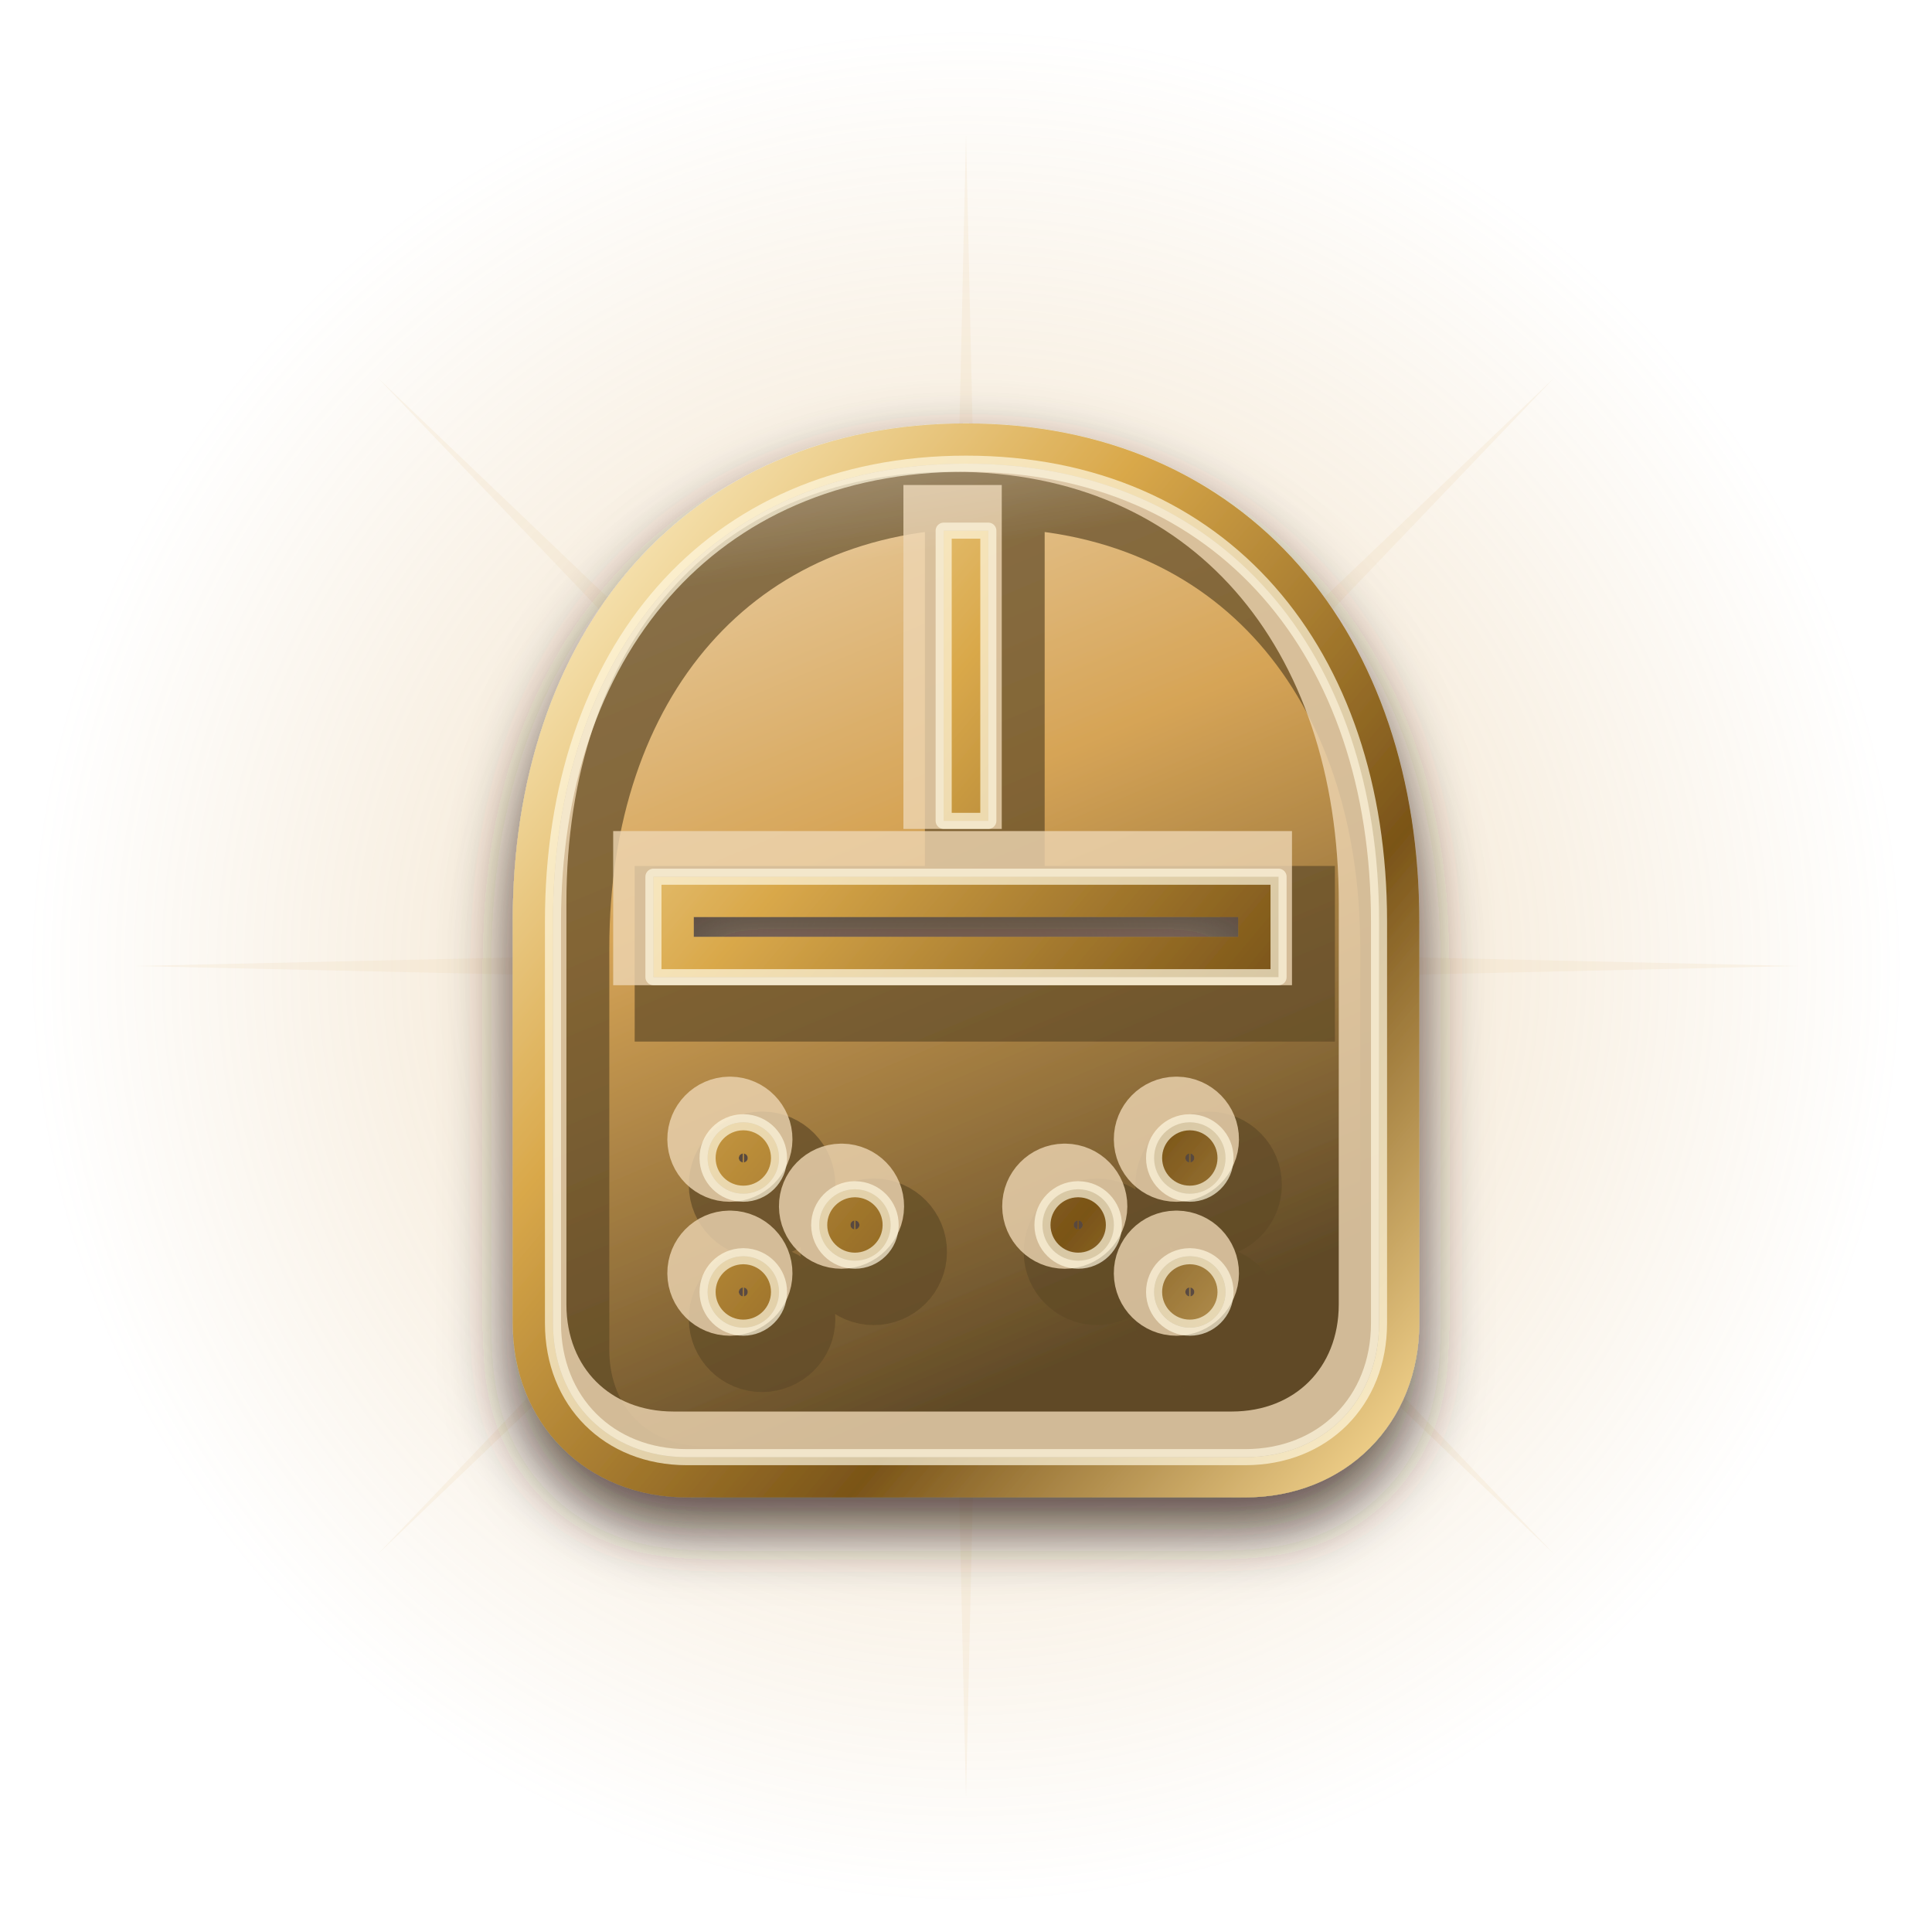
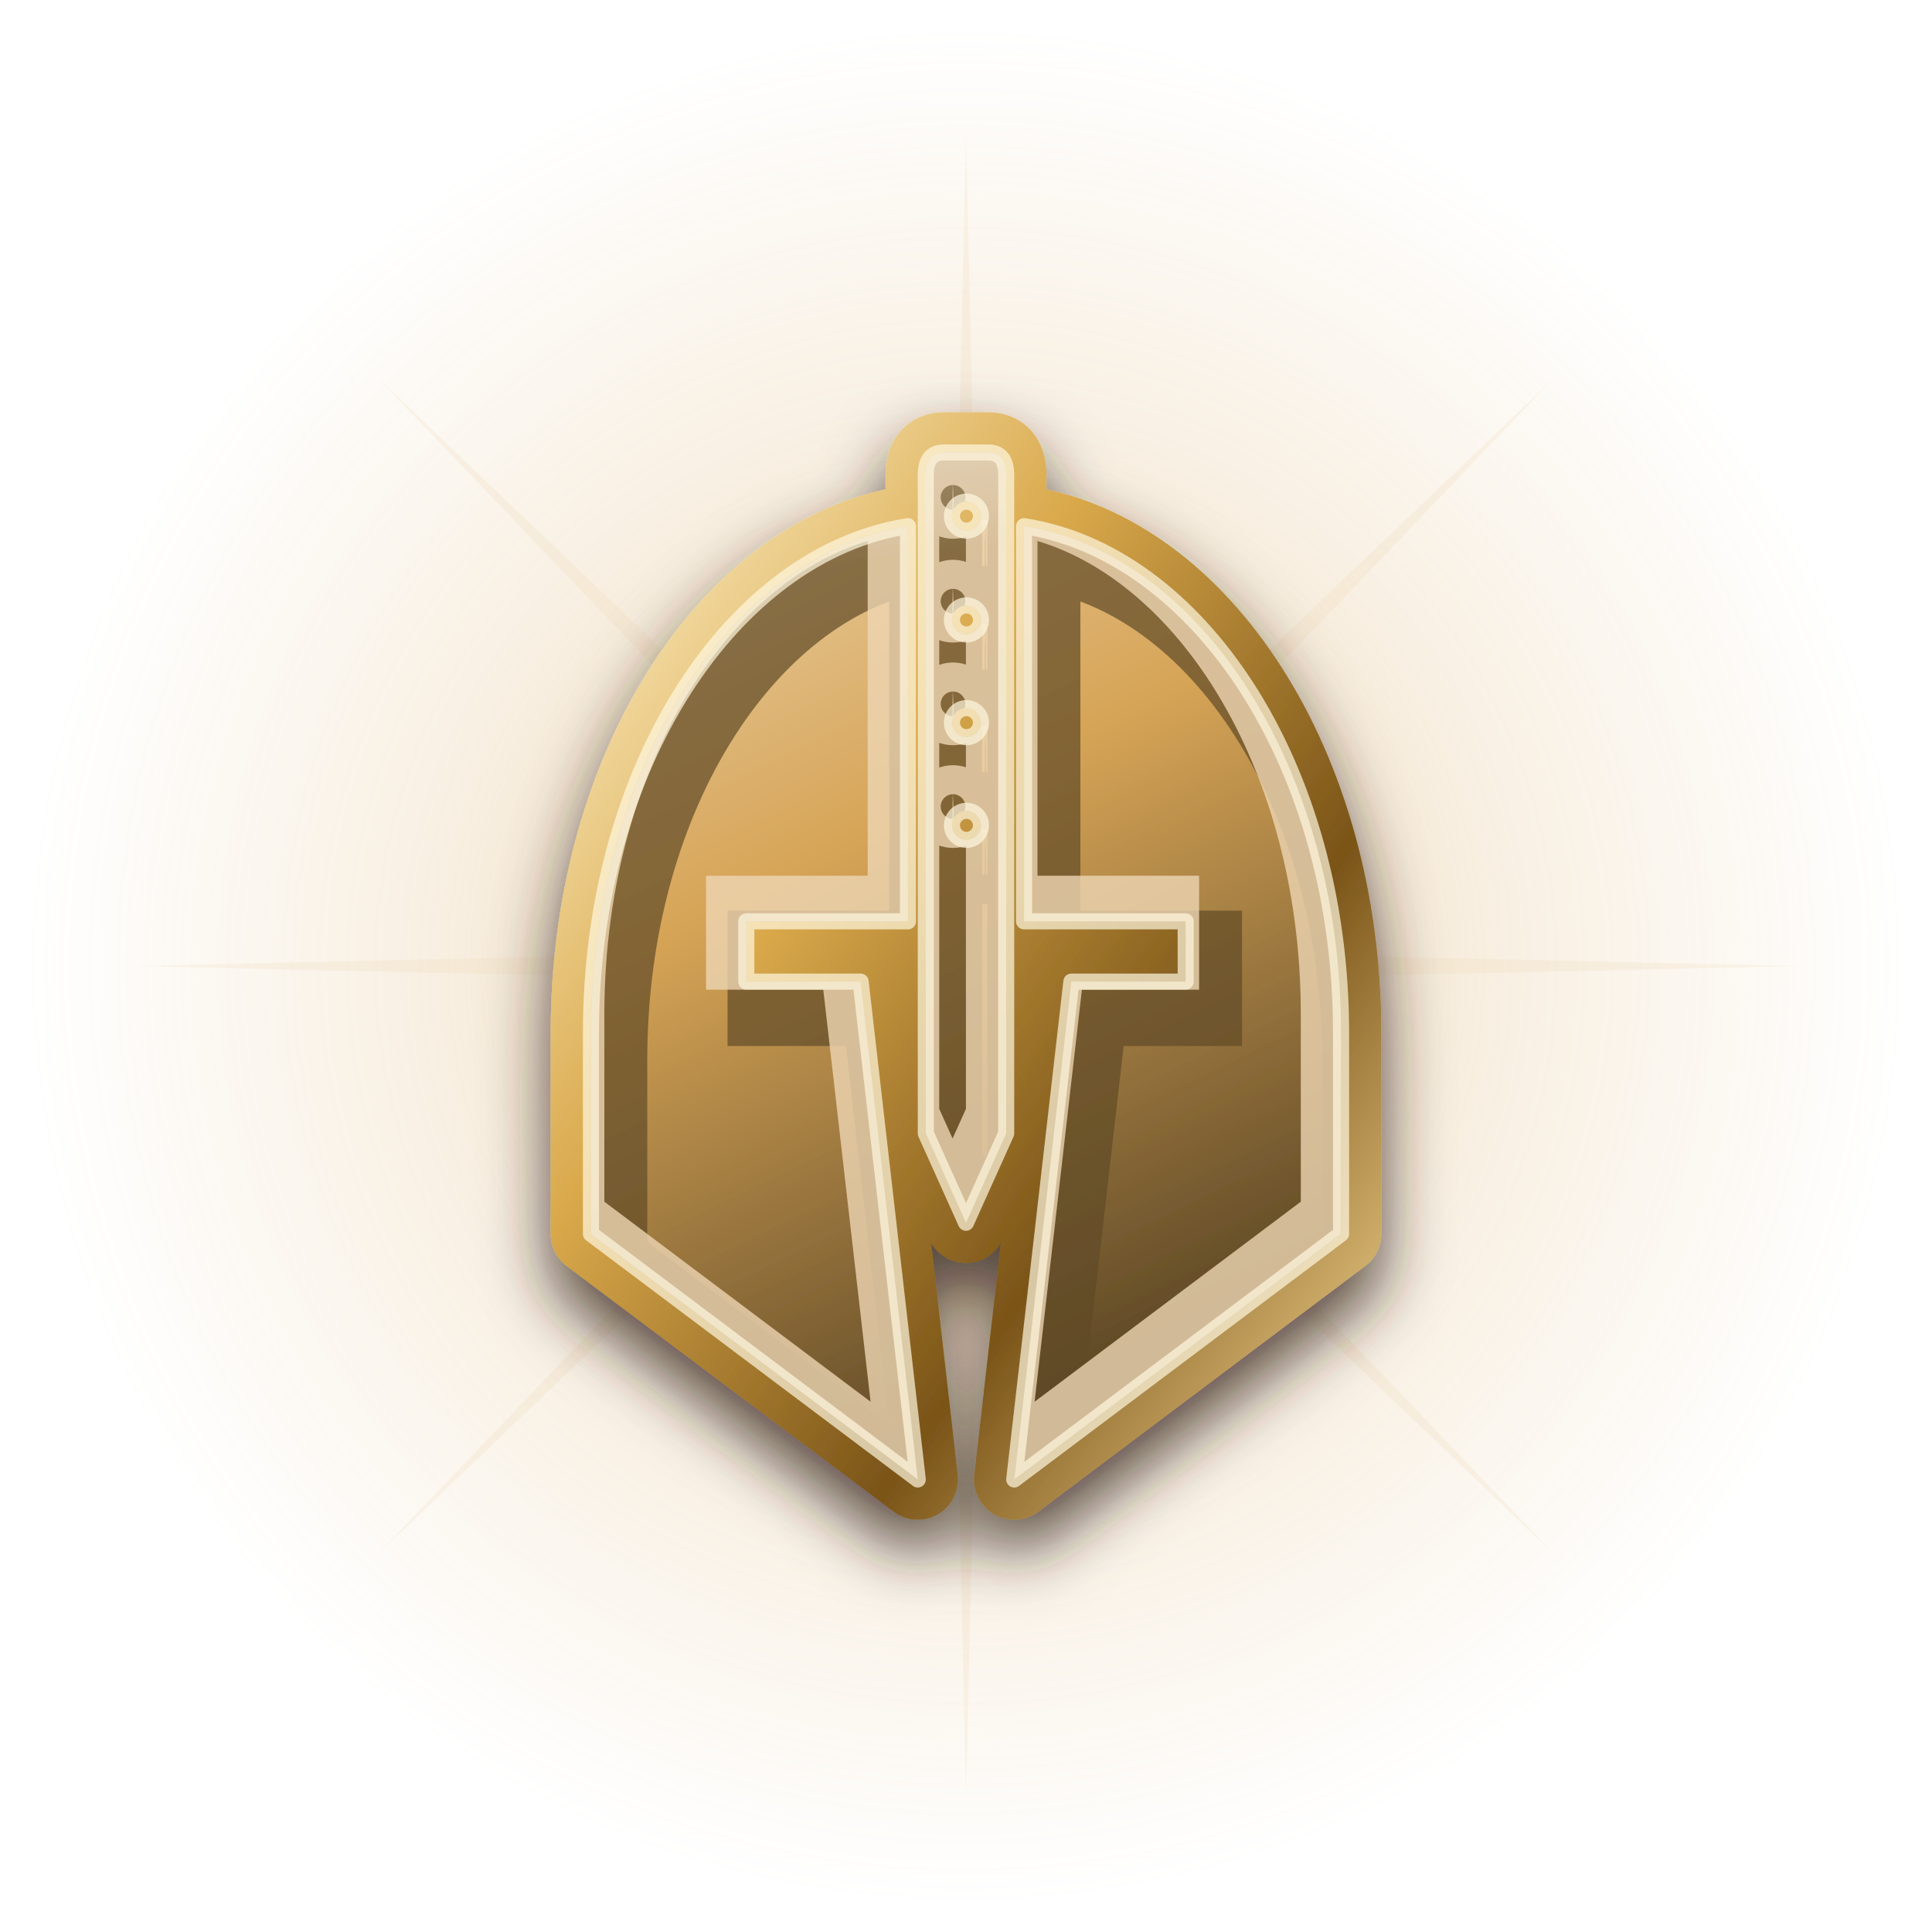
<svg xmlns="http://www.w3.org/2000/svg" viewBox="-6 -6 36 36">
  <defs>
    <radialGradient id="halo">
      <stop offset="0" stop-color="#d6a456" stop-opacity=".55" />
      <stop offset=".55" stop-color="#d6a456" stop-opacity=".18" />
      <stop offset="1" stop-color="#d6a456" stop-opacity="0" />
    </radialGradient>
    <linearGradient id="face" x1="0" y1="0" x2=".35" y2="1">
      <stop offset="0" stop-color="#edd6b3" />
      <stop offset=".45" stop-color="#d6a456" />
      <stop offset="1" stop-color="#604a27" />
    </linearGradient>
    <linearGradient id="rim" x1="0" y1="0" x2="1" y2="1">
      <stop offset="0" stop-color="#fff4cf" />
      <stop offset=".35" stop-color="#d9a84a" />
      <stop offset=".7" stop-color="#7a5418" />
      <stop offset="1" stop-color="#f0d08a" />
    </linearGradient>
    <linearGradient id="gloss" x1="0" y1="0" x2="0" y2="1">
      <stop offset="0" stop-color="#fff" stop-opacity=".7" />
      <stop offset=".5" stop-color="#fff" stop-opacity="0" />
    </linearGradient>
    <clipPath id="cp">
-       <path d="M50 5 C27 5 13 22 13 46 V82 C13 89 18 94 25 94 H75 C82 94 87 89 87 82 V46 C87 22 73 5 50 5 Z M22 42 H78 V51 H22 Z M48 11 H52 V37 H48 Z M30 64 A3.2 3.2 0 1 0 30.1 64 Z M30 76 A3.2 3.2 0 1 0 30.1 76 Z M40 70 A3.2 3.2 0 1 0 40.1 70 Z M70 64 A3.2 3.2 0 1 0 70.1 64 Z M70 76 A3.2 3.2 0 1 0 70.1 76 Z M60 70 A3.2 3.2 0 1 0 60.1 70 Z" fill-rule="evenodd" transform="translate(1.6 1.6) scale(.208)" clip-rule="evenodd" />
+       <path d="M 44.8 10.6 C 29.2 13 16.4 32 16.4 56 V 74 L 45.68 96 L 40.56 51.4 H 30.32 V 46 H 44.8 Z M 55.2 10.6 C 70.8 13 83.6 32 83.6 56 V 74 L 54.32 96 L 59.44 51.4 H 69.68 V 46 H 55.2 Z M 46.4 6 Q 46.4 4 48 4 H 52 Q 53.6 4 53.6 6 V 65 L 50 73 L 46.4 65 Z M 50 8.4 A 1.3 1.3 0 1 0 50.08 8.4 Z M 50 17.7 A 1.3 1.3 0 1 0 50.08 17.7 Z M 50 26.9 A 1.3 1.3 0 1 0 50.08 26.9 Z M 50 36.1 A 1.3 1.3 0 1 0 50.08 36.1 Z" fill-rule="evenodd" transform="translate(1.6 1.6) scale(.208)" clip-rule="evenodd" />
    </clipPath>
    <filter id="sh" x="-30%" y="-30%" width="160%" height="160%">
      <feDropShadow dx="0" dy=".6" stdDeviation=".6" flood-color="#2f2413" flood-opacity=".8" />
    </filter>
  </defs>
  <circle cx="12" cy="12" r="17.5" fill="url(#halo)" />
  <path d="M12 -3.5 L12.35 12 L12 27.5 L11.65 12 Z" fill="#edd6b3" opacity=".22" transform="rotate(0 12 12)" />
  <path d="M12 -3.5 L12.35 12 L12 27.5 L11.65 12 Z" fill="#edd6b3" opacity=".22" transform="rotate(45 12 12)" />
  <path d="M12 -3.5 L12.35 12 L12 27.5 L11.65 12 Z" fill="#edd6b3" opacity=".22" transform="rotate(90 12 12)" />
  <path d="M12 -3.5 L12.35 12 L12 27.5 L11.65 12 Z" fill="#edd6b3" opacity=".22" transform="rotate(135 12 12)" />
  <g filter="url(#sh)">
    <g transform="translate(1.6 1.6) scale(.208)">
-       <path d="M50 5 C27 5 13 22 13 46 V82 C13 89 18 94 25 94 H75 C82 94 87 89 87 82 V46 C87 22 73 5 50 5 Z M22 42 H78 V51 H22 Z M48 11 H52 V37 H48 Z M30 64 A3.2 3.2 0 1 0 30.1 64 Z M30 76 A3.2 3.2 0 1 0 30.1 76 Z M40 70 A3.2 3.2 0 1 0 40.1 70 Z M70 64 A3.2 3.2 0 1 0 70.1 64 Z M70 76 A3.2 3.2 0 1 0 70.1 76 Z M60 70 A3.2 3.2 0 1 0 60.1 70 Z" fill-rule="evenodd" fill="#2f2413" stroke="url(#rim)" stroke-width="7.21" stroke-linejoin="round" />
-       <path d="M50 5 C27 5 13 22 13 46 V82 C13 89 18 94 25 94 H75 C82 94 87 89 87 82 V46 C87 22 73 5 50 5 Z M22 42 H78 V51 H22 Z M48 11 H52 V37 H48 Z M30 64 A3.2 3.2 0 1 0 30.1 64 Z M30 76 A3.2 3.2 0 1 0 30.1 76 Z M40 70 A3.2 3.2 0 1 0 40.1 70 Z M70 64 A3.2 3.2 0 1 0 70.1 64 Z M70 76 A3.2 3.2 0 1 0 70.1 76 Z M60 70 A3.2 3.2 0 1 0 60.1 70 Z" fill-rule="evenodd" fill="url(#face)" />
+       <path d="M 44.8 10.6 C 29.2 13 16.4 32 16.4 56 V 74 L 45.68 96 L 40.56 51.4 H 30.32 V 46 H 44.8 Z M 55.2 10.6 C 70.8 13 83.6 32 83.6 56 V 74 L 54.32 96 L 59.44 51.4 H 69.68 V 46 H 55.2 Z M 46.4 6 Q 46.4 4 48 4 H 52 Q 53.6 4 53.6 6 V 65 L 50 73 L 46.4 65 Z M 50 8.4 A 1.3 1.3 0 1 0 50.08 8.4 Z M 50 17.7 A 1.3 1.3 0 1 0 50.08 17.7 Z M 50 26.9 A 1.3 1.3 0 1 0 50.08 26.9 Z M 50 36.1 A 1.3 1.3 0 1 0 50.08 36.1 Z" fill-rule="evenodd" fill="#2f2413" stroke="url(#rim)" stroke-width="7.21" stroke-linejoin="round" />
+       <path d="M 44.8 10.6 C 29.2 13 16.4 32 16.4 56 V 74 L 45.68 96 L 40.56 51.4 H 30.32 V 46 H 44.8 Z M 55.2 10.6 C 70.8 13 83.6 32 83.6 56 V 74 L 54.32 96 L 59.44 51.4 H 69.68 V 46 H 55.2 Z M 46.4 6 Q 46.4 4 48 4 H 52 Q 53.6 4 53.6 6 V 65 L 50 73 L 46.4 65 Z M 50 8.4 A 1.3 1.3 0 1 0 50.08 8.4 Z M 50 17.7 A 1.3 1.3 0 1 0 50.08 17.7 Z M 50 26.9 A 1.3 1.3 0 1 0 50.08 26.9 Z M 50 36.1 A 1.3 1.3 0 1 0 50.08 36.1 Z" fill-rule="evenodd" fill="url(#face)" />
    </g>
    <g clip-path="url(#cp)">
      <g transform="translate(1.6 1.6) scale(.208)">
-         <path d="M50 5 C27 5 13 22 13 46 V82 C13 89 18 94 25 94 H75 C82 94 87 89 87 82 V46 C87 22 73 5 50 5 Z M22 42 H78 V51 H22 Z M48 11 H52 V37 H48 Z M30 64 A3.2 3.2 0 1 0 30.1 64 Z M30 76 A3.2 3.2 0 1 0 30.1 76 Z M40 70 A3.2 3.2 0 1 0 40.1 70 Z M70 64 A3.2 3.2 0 1 0 70.1 64 Z M70 76 A3.2 3.2 0 1 0 70.1 76 Z M60 70 A3.2 3.2 0 1 0 60.1 70 Z" fill-rule="evenodd" fill="none" stroke="#604a27" stroke-width="6.73" opacity=".7" transform="translate(1.682692 2.403846)" />
-         <path d="M50 5 C27 5 13 22 13 46 V82 C13 89 18 94 25 94 H75 C82 94 87 89 87 82 V46 C87 22 73 5 50 5 Z M22 42 H78 V51 H22 Z M48 11 H52 V37 H48 Z M30 64 A3.2 3.2 0 1 0 30.1 64 Z M30 76 A3.2 3.2 0 1 0 30.1 76 Z M40 70 A3.2 3.2 0 1 0 40.1 70 Z M70 64 A3.2 3.2 0 1 0 70.1 64 Z M70 76 A3.2 3.2 0 1 0 70.1 76 Z M60 70 A3.2 3.2 0 1 0 60.1 70 Z" fill-rule="evenodd" fill="none" stroke="#edd6b3" stroke-width="4.81" opacity=".8" transform="translate(-1.201923 -1.682692)" />
+         <path d="M 44.8 10.6 C 29.2 13 16.4 32 16.4 56 V 74 L 45.68 96 L 40.56 51.4 H 30.32 V 46 H 44.8 Z M 55.2 10.6 C 70.8 13 83.6 32 83.6 56 V 74 L 54.32 96 L 59.44 51.4 H 69.68 V 46 H 55.2 Z M 46.4 6 Q 46.4 4 48 4 H 52 Q 53.6 4 53.6 6 V 65 L 50 73 L 46.4 65 Z M 50 8.4 A 1.3 1.3 0 1 0 50.08 8.4 Z M 50 17.7 A 1.3 1.3 0 1 0 50.08 17.7 Z M 50 26.9 A 1.3 1.3 0 1 0 50.08 26.9 Z M 50 36.1 A 1.3 1.3 0 1 0 50.08 36.1 Z" fill-rule="evenodd" fill="none" stroke="#604a27" stroke-width="6.73" opacity=".7" transform="translate(1.682692 2.403846)" />
+         <path d="M 44.8 10.6 C 29.2 13 16.4 32 16.4 56 V 74 L 45.68 96 L 40.56 51.4 H 30.32 V 46 H 44.8 Z M 55.2 10.6 C 70.8 13 83.6 32 83.6 56 V 74 L 54.32 96 L 59.44 51.4 H 69.68 V 46 H 55.2 Z M 46.4 6 Q 46.4 4 48 4 H 52 Q 53.6 4 53.6 6 V 65 L 50 73 L 46.4 65 Z M 50 8.4 A 1.3 1.3 0 1 0 50.08 8.4 Z M 50 17.7 A 1.3 1.3 0 1 0 50.08 17.7 Z M 50 26.9 A 1.3 1.3 0 1 0 50.08 26.9 Z M 50 36.1 A 1.3 1.3 0 1 0 50.08 36.1 Z" fill-rule="evenodd" fill="none" stroke="#edd6b3" stroke-width="4.81" opacity=".8" transform="translate(-1.201923 -1.682692)" />
      </g>
      <rect x="-2" y="-2" width="28" height="12.5" fill="url(#gloss)" transform="rotate(-8 12 12)" />
    </g>
    <g transform="translate(1.6 1.6) scale(.208)">
-       <path d="M50 5 C27 5 13 22 13 46 V82 C13 89 18 94 25 94 H75 C82 94 87 89 87 82 V46 C87 22 73 5 50 5 Z M22 42 H78 V51 H22 Z M48 11 H52 V37 H48 Z M30 64 A3.2 3.2 0 1 0 30.1 64 Z M30 76 A3.2 3.2 0 1 0 30.1 76 Z M40 70 A3.2 3.2 0 1 0 40.1 70 Z M70 64 A3.2 3.2 0 1 0 70.1 64 Z M70 76 A3.2 3.2 0 1 0 70.1 76 Z M60 70 A3.2 3.2 0 1 0 60.1 70 Z" fill-rule="evenodd" fill="none" stroke="#fff8e0" stroke-width="1.44" stroke-linejoin="round" opacity=".7" />
+       <path d="M 44.8 10.6 C 29.2 13 16.4 32 16.4 56 V 74 L 45.68 96 L 40.56 51.4 H 30.32 V 46 H 44.8 Z M 55.2 10.6 C 70.8 13 83.6 32 83.6 56 V 74 L 54.32 96 L 59.44 51.4 H 69.68 V 46 H 55.2 Z M 46.4 6 Q 46.4 4 48 4 H 52 Q 53.6 4 53.6 6 V 65 L 50 73 L 46.4 65 Z M 50 8.4 A 1.3 1.3 0 1 0 50.08 8.4 Z M 50 17.7 A 1.3 1.3 0 1 0 50.08 17.7 Z M 50 26.9 A 1.3 1.3 0 1 0 50.08 26.9 Z M 50 36.1 A 1.3 1.3 0 1 0 50.08 36.1 Z" fill-rule="evenodd" fill="none" stroke="#fff8e0" stroke-width="1.44" stroke-linejoin="round" opacity=".7" />
    </g>
  </g>
</svg>
